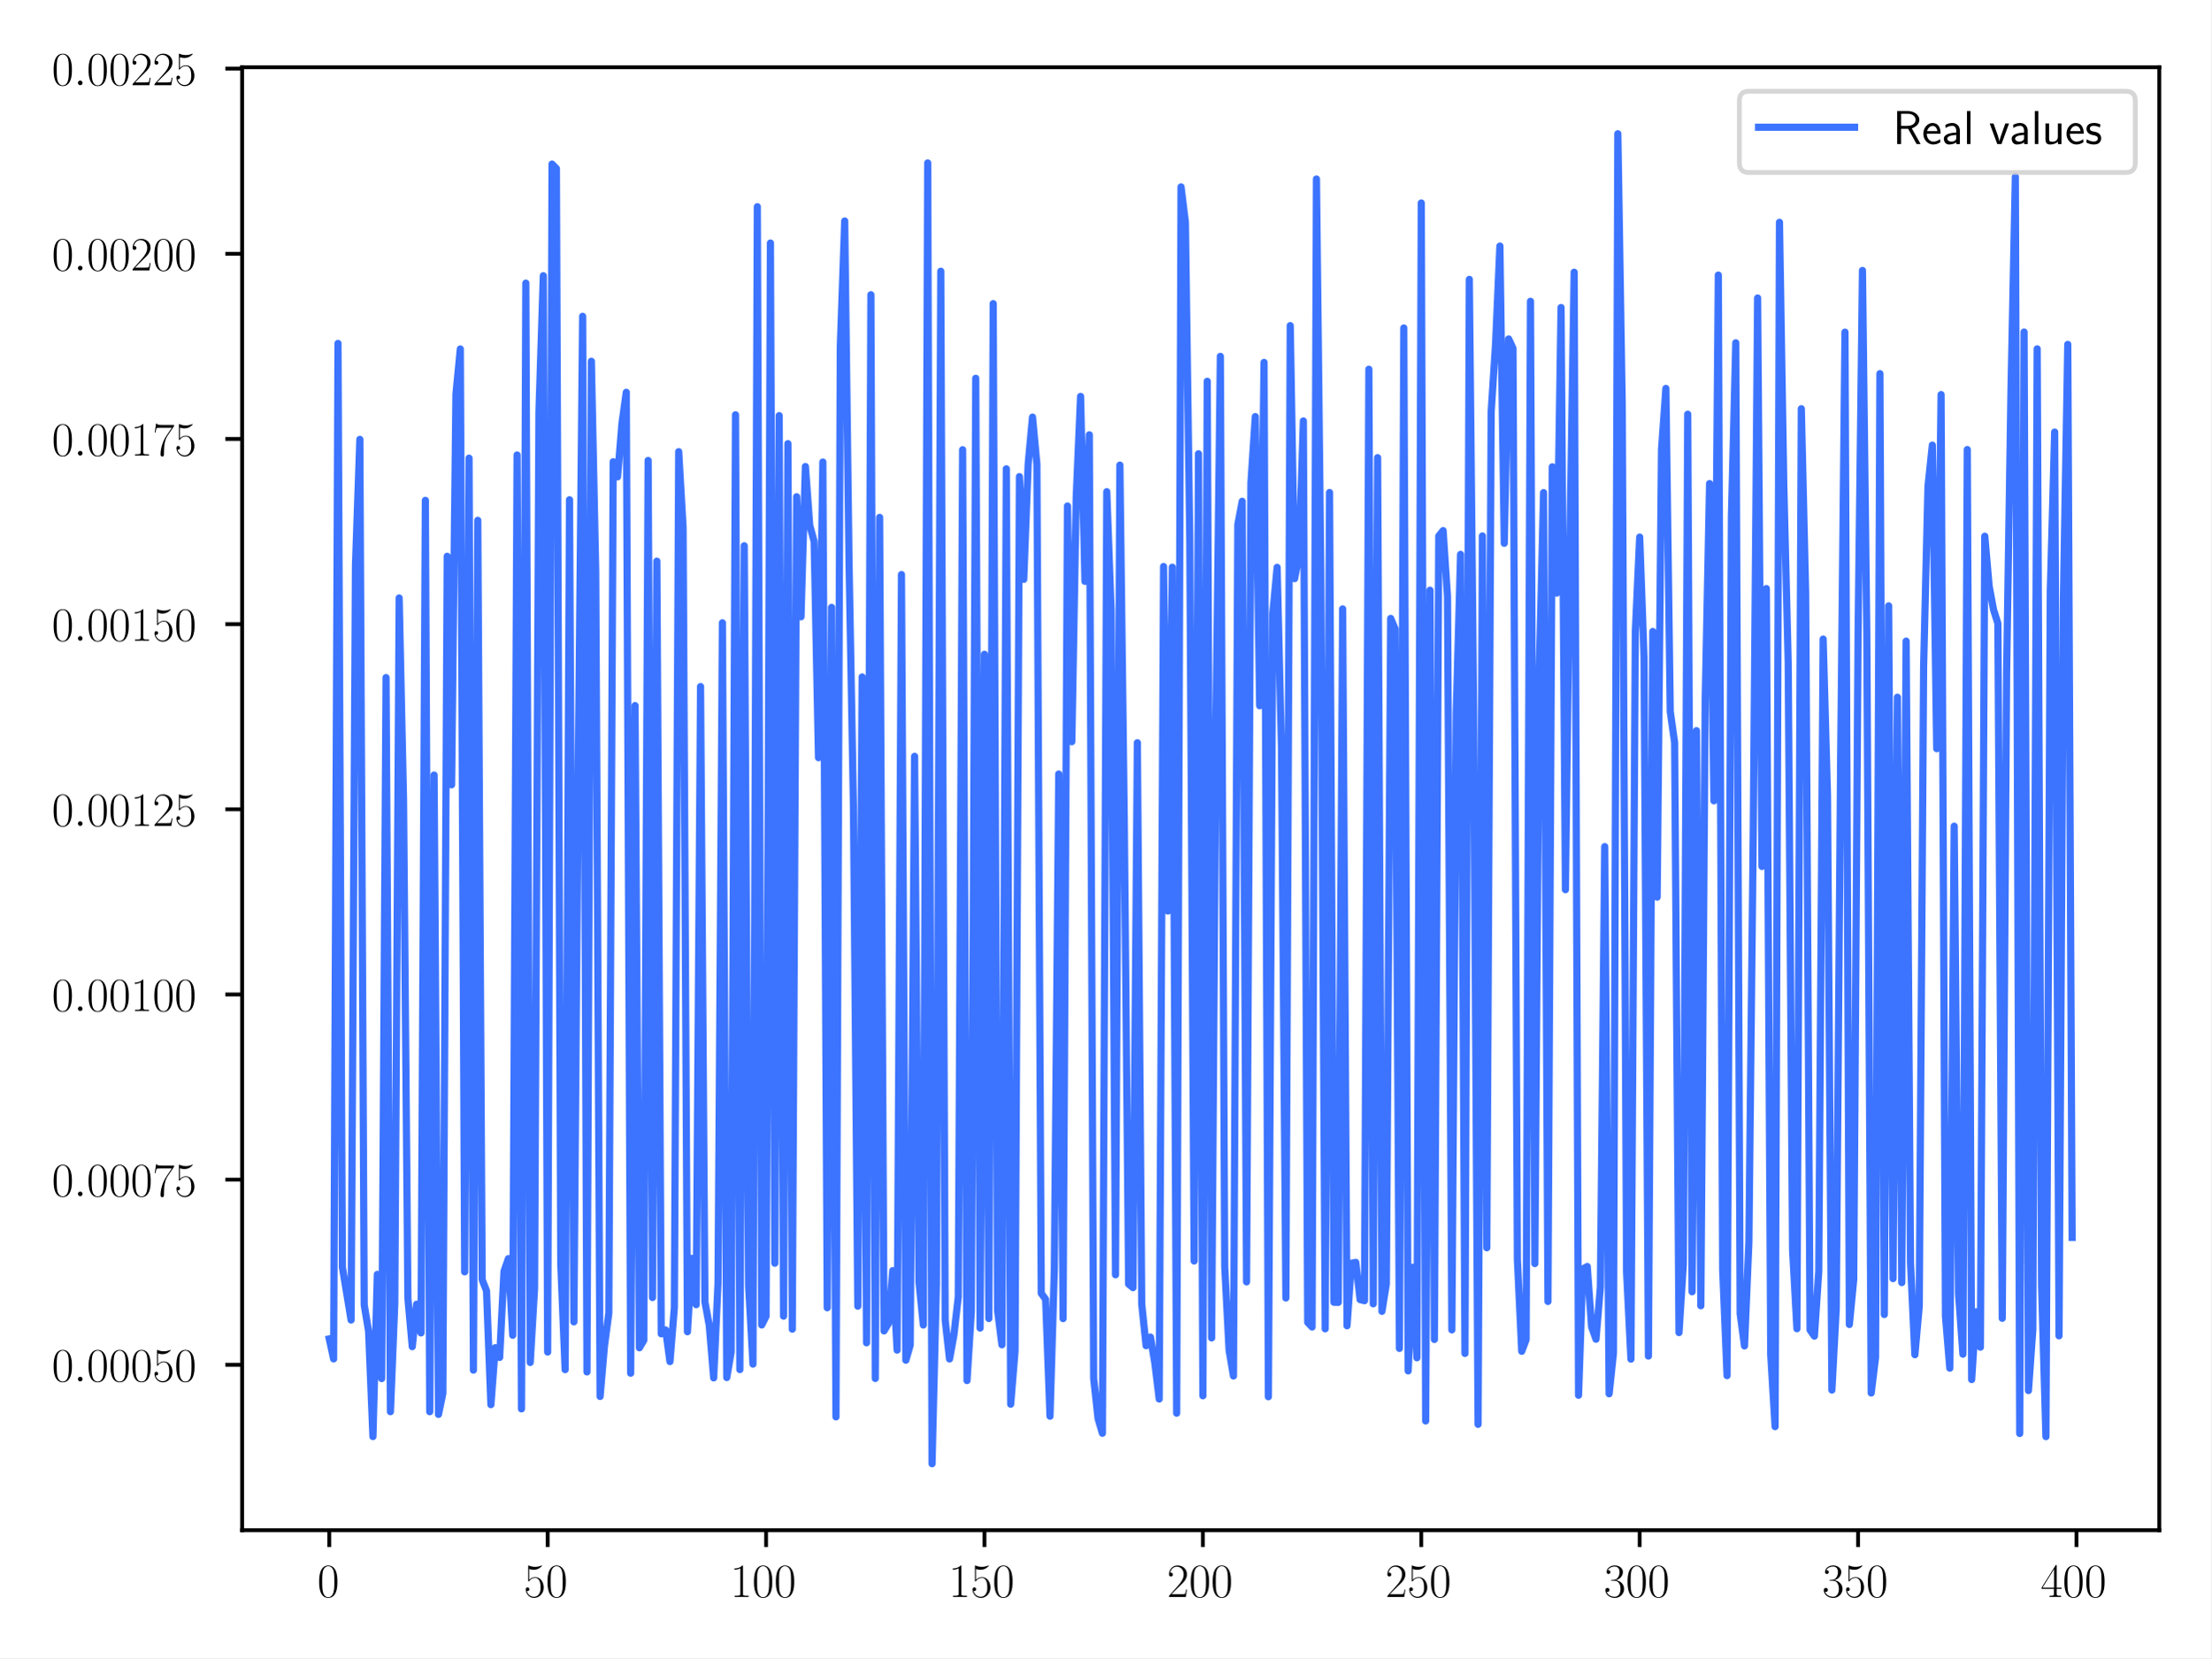
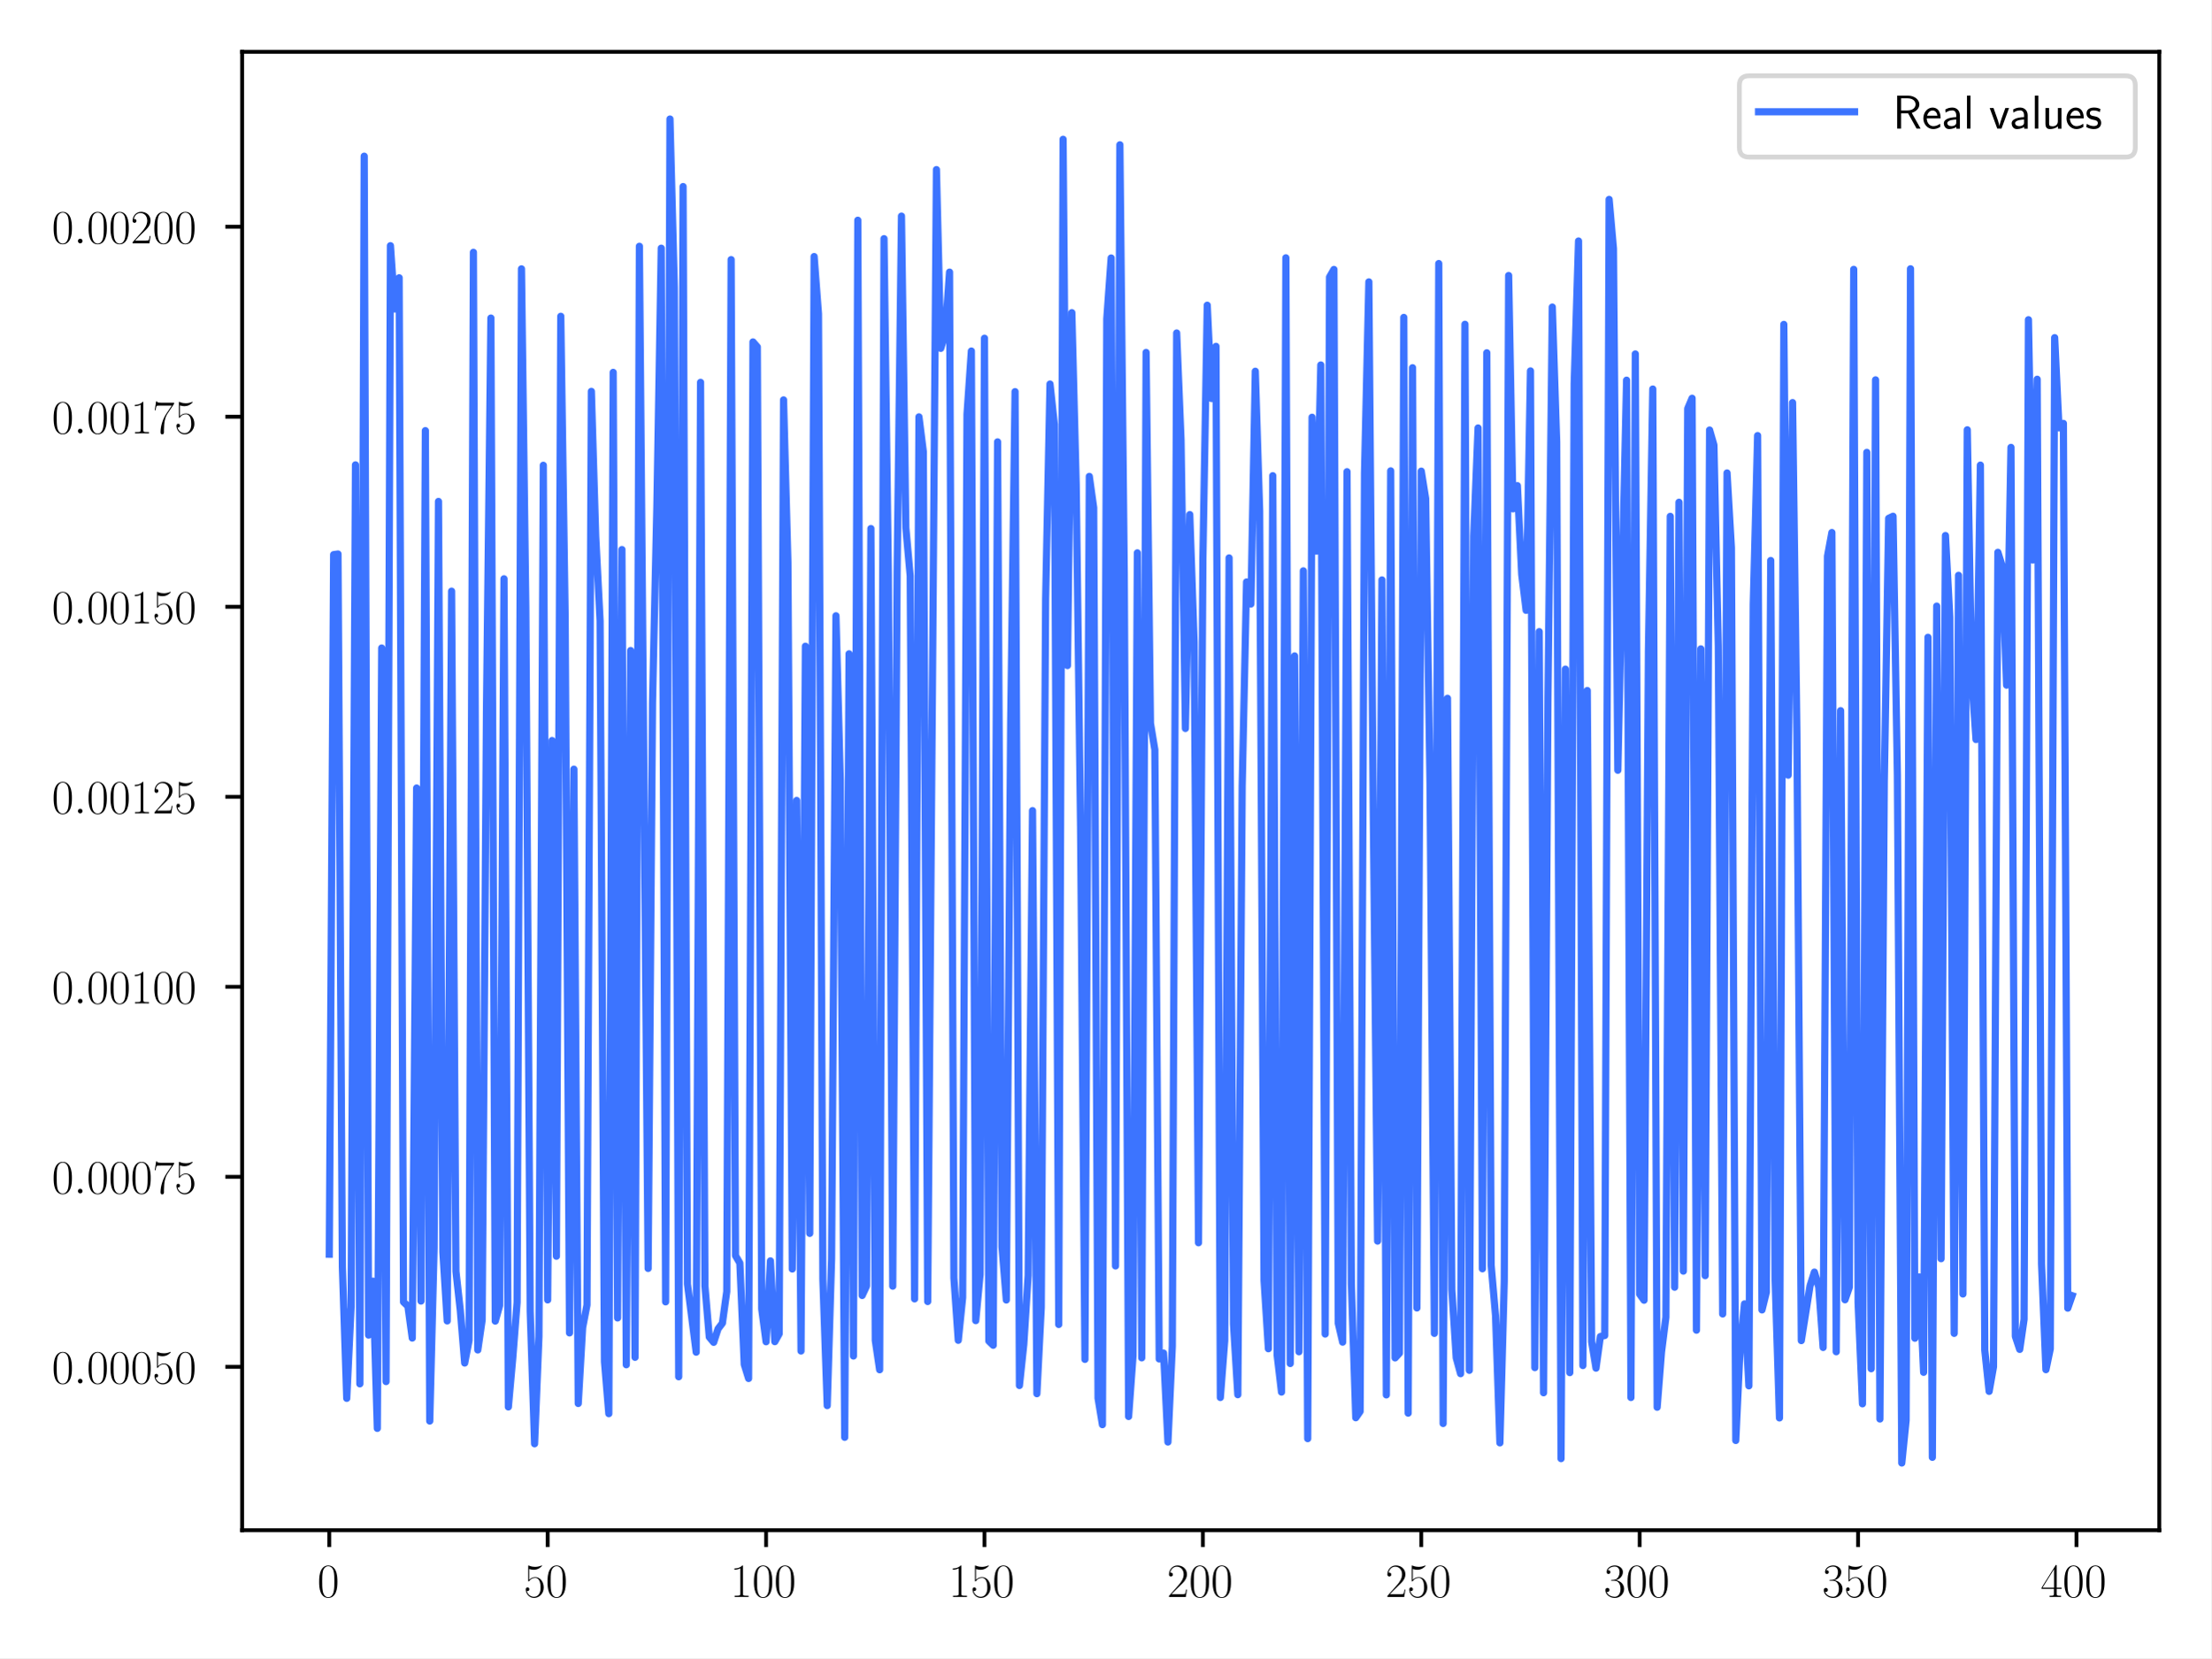
<svg xmlns="http://www.w3.org/2000/svg" xmlns:xlink="http://www.w3.org/1999/xlink" width="460.8pt" height="345.6pt" viewBox="0 0 460.8 345.6" version="1.1">
  <defs>
    <style type="text/css">*{stroke-linejoin: round; stroke-linecap: butt}</style>
  </defs>
  <g id="figure_1">
    <g id="patch_1">
      <path d="M 0 345.6  L 460.8 345.6  L 460.8 0  L 0 0  z " style="fill: #ffffff" />
    </g>
    <g id="axes_1">
      <g id="patch_2">
-         <path d="M 50.455 318.944  L 450 318.944  L 450 14.015  L 50.455 14.015  z " style="fill: #ffffff" />
+         <path d="M 50.455 318.944  L 450 318.944  L 450 10.8  L 50.455 10.8  z " style="fill: #ffffff" />
      </g>
      <g id="matplotlib.axis_1">
        <g id="xtick_1">
          <g id="line2d_1">
            <defs>
-               <path id="mb3e96d7e43" d="M 0 0  L 0 3.5  " style="stroke: #000000; stroke-width: 0.8" />
+               <path id="m84af740e2d" d="M 0 0  L 0 3.5  " style="stroke: #000000; stroke-width: 0.8" />
            </defs>
            <g>
-               <use xlink:href="#mb3e96d7e43" x="68.617" y="318.944" style="stroke: #000000; stroke-width: 0.8" />
+               <use xlink:href="#m84af740e2d" x="68.617" y="318.944" style="stroke: #000000; stroke-width: 0.8" />
            </g>
          </g>
          <g id="text_1">
            <g transform="translate(66.12587 332.8628)scale(0.1 -0.1)">
              <defs>
                <path id="CMR17-30" d="M 2688 2038  C 2688 2430 2682 3099 2413 3613  C 2176 4063 1798 4224 1466 4224  C 1158 4224 768 4082 525 3620  C 269 3137 243 2539 243 2038  C 243 1671 250 1112 448 623  C 723 -39 1216 -128 1466 -128  C 1760 -128 2208 -7 2470 604  C 2662 1048 2688 1568 2688 2038  z M 1466 -26  C 1056 -26 813 328 723 816  C 653 1196 653 1749 653 2109  C 653 2604 653 3015 736 3407  C 858 3954 1216 4121 1466 4121  C 1728 4121 2067 3947 2189 3420  C 2272 3054 2278 2623 2278 2109  C 2278 1691 2278 1176 2202 797  C 2067 96 1690 -26 1466 -26  z " transform="scale(0.015625)" />
              </defs>
              <use xlink:href="#CMR17-30" transform="scale(0.996264)" />
            </g>
          </g>
        </g>
        <g id="xtick_2">
          <g id="line2d_2">
            <g>
-               <use xlink:href="#mb3e96d7e43" x="114.133" y="318.944" style="stroke: #000000; stroke-width: 0.8" />
+               <use xlink:href="#m84af740e2d" x="114.133" y="318.944" style="stroke: #000000; stroke-width: 0.8" />
            </g>
          </g>
          <g id="text_2">
            <g transform="translate(109.1518 332.8628)scale(0.1 -0.1)">
              <defs>
                <path id="CMR17-35" d="M 730 3750  C 794 3724 1056 3641 1325 3641  C 1920 3641 2246 3961 2432 4140  C 2432 4191 2432 4224 2394 4224  C 2387 4224 2374 4224 2323 4198  C 2099 4102 1837 4032 1517 4032  C 1325 4032 1037 4055 723 4191  C 653 4224 640 4224 634 4224  C 602 4224 595 4217 595 4090  L 595 2231  C 595 2113 595 2080 659 2080  C 691 2080 704 2093 736 2139  C 941 2435 1222 2560 1542 2560  C 1766 2560 2246 2415 2246 1293  C 2246 1087 2246 716 2054 422  C 1894 159 1645 25 1370 25  C 947 25 518 319 403 812  C 429 806 480 793 506 793  C 589 793 749 838 749 1036  C 749 1209 627 1280 506 1280  C 358 1280 262 1190 262 1011  C 262 454 704 -128 1382 -128  C 2042 -128 2669 441 2669 1267  C 2669 2054 2170 2662 1549 2662  C 1222 2662 947 2540 730 2304  L 730 3750  z " transform="scale(0.015625)" />
              </defs>
              <use xlink:href="#CMR17-35" transform="scale(0.996264)" />
              <use xlink:href="#CMR17-30" transform="translate(45.69048 0)scale(0.996264)" />
            </g>
          </g>
        </g>
        <g id="xtick_3">
          <g id="line2d_3">
            <g>
-               <use xlink:href="#mb3e96d7e43" x="159.65" y="318.944" style="stroke: #000000; stroke-width: 0.8" />
+               <use xlink:href="#m84af740e2d" x="159.65" y="318.944" style="stroke: #000000; stroke-width: 0.8" />
            </g>
          </g>
          <g id="text_3">
            <g transform="translate(152.1777 332.8628)scale(0.1 -0.1)">
              <defs>
                <path id="CMR17-31" d="M 1702 4083  C 1702 4217 1696 4224 1606 4224  C 1357 3927 979 3833 621 3820  C 602 3820 570 3820 563 3808  C 557 3795 557 3782 557 3648  C 755 3648 1088 3686 1344 3839  L 1344 467  C 1344 243 1331 166 781 166  L 589 166  L 589 0  C 896 6 1216 12 1523 12  C 1830 12 2150 6 2458 0  L 2458 166  L 2266 166  C 1715 166 1702 236 1702 467  L 1702 4083  z " transform="scale(0.015625)" />
              </defs>
              <use xlink:href="#CMR17-31" transform="scale(0.996264)" />
              <use xlink:href="#CMR17-30" transform="translate(45.69048 0)scale(0.996264)" />
              <use xlink:href="#CMR17-30" transform="translate(91.38095 0)scale(0.996264)" />
            </g>
          </g>
        </g>
        <g id="xtick_4">
          <g id="line2d_4">
            <g>
-               <use xlink:href="#mb3e96d7e43" x="205.166" y="318.944" style="stroke: #000000; stroke-width: 0.8" />
+               <use xlink:href="#m84af740e2d" x="205.166" y="318.944" style="stroke: #000000; stroke-width: 0.8" />
            </g>
          </g>
          <g id="text_4">
            <g transform="translate(197.6943 332.8628)scale(0.1 -0.1)">
              <use xlink:href="#CMR17-31" transform="scale(0.996264)" />
              <use xlink:href="#CMR17-35" transform="translate(45.69048 0)scale(0.996264)" />
              <use xlink:href="#CMR17-30" transform="translate(91.38095 0)scale(0.996264)" />
            </g>
          </g>
        </g>
        <g id="xtick_5">
          <g id="line2d_5">
            <g>
-               <use xlink:href="#mb3e96d7e43" x="250.683" y="318.944" style="stroke: #000000; stroke-width: 0.8" />
+               <use xlink:href="#m84af740e2d" x="250.683" y="318.944" style="stroke: #000000; stroke-width: 0.8" />
            </g>
          </g>
          <g id="text_5">
            <g transform="translate(243.2109 332.8628)scale(0.1 -0.1)">
              <defs>
                <path id="CMR17-32" d="M 2669 990  L 2554 990  C 2490 537 2438 460 2413 422  C 2381 371 1920 371 1830 371  L 602 371  C 832 620 1280 1073 1824 1596  C 2214 1966 2669 2400 2669 3033  C 2669 3788 2067 4224 1395 4224  C 691 4224 262 3603 262 3027  C 262 2777 448 2745 525 2745  C 589 2745 781 2783 781 3007  C 781 3206 614 3264 525 3264  C 486 3264 448 3257 422 3244  C 544 3788 915 4057 1306 4057  C 1862 4057 2227 3616 2227 3033  C 2227 2477 1901 1998 1536 1583  L 262 147  L 262 0  L 2515 0  L 2669 990  z " transform="scale(0.015625)" />
              </defs>
              <use xlink:href="#CMR17-32" transform="scale(0.996264)" />
              <use xlink:href="#CMR17-30" transform="translate(45.69048 0)scale(0.996264)" />
              <use xlink:href="#CMR17-30" transform="translate(91.38095 0)scale(0.996264)" />
            </g>
          </g>
        </g>
        <g id="xtick_6">
          <g id="line2d_6">
            <g>
-               <use xlink:href="#mb3e96d7e43" x="296.199" y="318.944" style="stroke: #000000; stroke-width: 0.8" />
+               <use xlink:href="#m84af740e2d" x="296.199" y="318.944" style="stroke: #000000; stroke-width: 0.8" />
            </g>
          </g>
          <g id="text_6">
            <g transform="translate(288.7275 332.8628)scale(0.1 -0.1)">
              <use xlink:href="#CMR17-32" transform="scale(0.996264)" />
              <use xlink:href="#CMR17-35" transform="translate(45.69048 0)scale(0.996264)" />
              <use xlink:href="#CMR17-30" transform="translate(91.38095 0)scale(0.996264)" />
            </g>
          </g>
        </g>
        <g id="xtick_7">
          <g id="line2d_7">
            <g>
-               <use xlink:href="#mb3e96d7e43" x="341.716" y="318.944" style="stroke: #000000; stroke-width: 0.8" />
+               <use xlink:href="#m84af740e2d" x="341.716" y="318.944" style="stroke: #000000; stroke-width: 0.8" />
            </g>
          </g>
          <g id="text_7">
            <g transform="translate(334.244 332.8628)scale(0.1 -0.1)">
              <defs>
                <path id="CMR17-33" d="M 1414 2176  C 1984 2176 2234 1673 2234 1094  C 2234 322 1824 25 1453 25  C 1114 25 563 193 390 691  C 422 678 454 678 486 678  C 640 678 755 780 755 947  C 755 1132 614 1216 486 1216  C 378 1216 211 1164 211 927  C 211 335 787 -128 1466 -128  C 2176 -128 2720 432 2720 1087  C 2720 1718 2208 2176 1600 2246  C 2086 2347 2554 2776 2554 3353  C 2554 3856 2048 4224 1472 4224  C 890 4224 378 3862 378 3347  C 378 3123 544 3084 627 3084  C 762 3084 877 3167 877 3334  C 877 3500 762 3584 627 3584  C 602 3584 570 3584 544 3571  C 730 3999 1235 4076 1459 4076  C 1683 4076 2106 3966 2106 3347  C 2106 3167 2080 2851 1862 2574  C 1670 2329 1453 2316 1242 2297  C 1210 2297 1062 2284 1037 2284  C 992 2278 966 2272 966 2227  C 966 2182 973 2176 1101 2176  L 1414 2176  z " transform="scale(0.015625)" />
              </defs>
              <use xlink:href="#CMR17-33" transform="scale(0.996264)" />
              <use xlink:href="#CMR17-30" transform="translate(45.69048 0)scale(0.996264)" />
              <use xlink:href="#CMR17-30" transform="translate(91.38095 0)scale(0.996264)" />
            </g>
          </g>
        </g>
        <g id="xtick_8">
          <g id="line2d_8">
            <g>
-               <use xlink:href="#mb3e96d7e43" x="387.233" y="318.944" style="stroke: #000000; stroke-width: 0.8" />
+               <use xlink:href="#m84af740e2d" x="387.233" y="318.944" style="stroke: #000000; stroke-width: 0.8" />
            </g>
          </g>
          <g id="text_8">
            <g transform="translate(379.7606 332.8628)scale(0.1 -0.1)">
              <use xlink:href="#CMR17-33" transform="scale(0.996264)" />
              <use xlink:href="#CMR17-35" transform="translate(45.69048 0)scale(0.996264)" />
              <use xlink:href="#CMR17-30" transform="translate(91.38095 0)scale(0.996264)" />
            </g>
          </g>
        </g>
        <g id="xtick_9">
          <g id="line2d_9">
            <g>
-               <use xlink:href="#mb3e96d7e43" x="432.749" y="318.944" style="stroke: #000000; stroke-width: 0.8" />
+               <use xlink:href="#m84af740e2d" x="432.749" y="318.944" style="stroke: #000000; stroke-width: 0.8" />
            </g>
          </g>
          <g id="text_9">
            <g transform="translate(425.2772 332.8628)scale(0.1 -0.1)">
              <defs>
                <path id="CMR17-34" d="M 2150 4147  C 2150 4281 2144 4288 2029 4288  L 128 1254  L 128 1088  L 1779 1088  L 1779 460  C 1779 230 1766 166 1318 166  L 1197 166  L 1197 0  C 1402 12 1747 12 1965 12  C 2182 12 2528 12 2733 0  L 2733 166  L 2611 166  C 2163 166 2150 230 2150 460  L 2150 1088  L 2803 1088  L 2803 1254  L 2150 1254  L 2150 4147  z M 1798 3723  L 1798 1254  L 256 1254  L 1798 3723  z " transform="scale(0.015625)" />
              </defs>
              <use xlink:href="#CMR17-34" transform="scale(0.996264)" />
              <use xlink:href="#CMR17-30" transform="translate(45.69048 0)scale(0.996264)" />
              <use xlink:href="#CMR17-30" transform="translate(91.38095 0)scale(0.996264)" />
            </g>
          </g>
        </g>
      </g>
      <g id="matplotlib.axis_2">
        <g id="ytick_1">
          <g id="line2d_10">
            <defs>
-               <path id="md0358d1495" d="M 0 0  L -3.5 0  " style="stroke: #000000; stroke-width: 0.8" />
+               <path id="m6521557089" d="M 0 0  L -3.5 0  " style="stroke: #000000; stroke-width: 0.8" />
            </defs>
            <g>
-               <use xlink:href="#md0358d1495" x="50.455" y="284.472" style="stroke: #000000; stroke-width: 0.8" />
+               <use xlink:href="#m6521557089" x="50.455" y="284.896" style="stroke: #000000; stroke-width: 0.8" />
            </g>
          </g>
          <g id="text_10">
-             <g transform="translate(10.8 287.9308)scale(0.1 -0.1)">
+             <g transform="translate(10.8 288.3549)scale(0.1 -0.1)">
              <defs>
                <path id="CMMI12-3a" d="M 1178 307  C 1178 492 1024 620 870 620  C 685 620 557 467 557 313  C 557 128 710 0 864 0  C 1050 0 1178 153 1178 307  z " transform="scale(0.015625)" />
              </defs>
              <use xlink:href="#CMR17-30" transform="scale(0.996264)" />
              <use xlink:href="#CMMI12-3a" transform="translate(45.69048 0)scale(0.996264)" />
              <use xlink:href="#CMR17-30" transform="translate(72.78765 0)scale(0.996264)" />
              <use xlink:href="#CMR17-30" transform="translate(118.4781 0)scale(0.996264)" />
              <use xlink:href="#CMR17-30" transform="translate(164.1686 0)scale(0.996264)" />
              <use xlink:href="#CMR17-35" transform="translate(209.8591 0)scale(0.996264)" />
              <use xlink:href="#CMR17-30" transform="translate(255.5496 0)scale(0.996264)" />
            </g>
          </g>
        </g>
        <g id="ytick_2">
          <g id="line2d_11">
            <g>
-               <use xlink:href="#md0358d1495" x="50.455" y="245.875" style="stroke: #000000; stroke-width: 0.8" />
+               <use xlink:href="#m6521557089" x="50.455" y="245.289" style="stroke: #000000; stroke-width: 0.8" />
            </g>
          </g>
          <g id="text_11">
-             <g transform="translate(10.8 249.3342)scale(0.1 -0.1)">
+             <g transform="translate(10.8 248.748)scale(0.1 -0.1)">
              <defs>
                <path id="CMR17-37" d="M 2886 3955  L 2886 4096  L 1382 4096  C 634 4096 621 4166 595 4288  L 480 4288  L 294 3104  L 410 3104  C 429 3226 474 3552 550 3673  C 589 3724 1062 3724 1171 3724  L 2579 3724  L 1869 2670  C 1395 1961 1069 1003 1069 166  C 1069 89 1069 -128 1299 -128  C 1530 -128 1530 89 1530 172  L 1530 466  C 1530 1514 1709 2204 2003 2644  L 2886 3955  z " transform="scale(0.015625)" />
              </defs>
              <use xlink:href="#CMR17-30" transform="scale(0.996264)" />
              <use xlink:href="#CMMI12-3a" transform="translate(45.69048 0)scale(0.996264)" />
              <use xlink:href="#CMR17-30" transform="translate(72.78765 0)scale(0.996264)" />
              <use xlink:href="#CMR17-30" transform="translate(118.4781 0)scale(0.996264)" />
              <use xlink:href="#CMR17-30" transform="translate(164.1686 0)scale(0.996264)" />
              <use xlink:href="#CMR17-37" transform="translate(209.8591 0)scale(0.996264)" />
              <use xlink:href="#CMR17-35" transform="translate(255.5496 0)scale(0.996264)" />
            </g>
          </g>
        </g>
        <g id="ytick_3">
          <g id="line2d_12">
            <g>
-               <use xlink:href="#md0358d1495" x="50.455" y="207.278" style="stroke: #000000; stroke-width: 0.8" />
+               <use xlink:href="#m6521557089" x="50.455" y="205.682" style="stroke: #000000; stroke-width: 0.8" />
            </g>
          </g>
          <g id="text_12">
-             <g transform="translate(10.8 210.7375)scale(0.1 -0.1)">
+             <g transform="translate(10.8 209.1411)scale(0.1 -0.1)">
              <use xlink:href="#CMR17-30" transform="scale(0.996264)" />
              <use xlink:href="#CMMI12-3a" transform="translate(45.69048 0)scale(0.996264)" />
              <use xlink:href="#CMR17-30" transform="translate(72.78765 0)scale(0.996264)" />
              <use xlink:href="#CMR17-30" transform="translate(118.4781 0)scale(0.996264)" />
              <use xlink:href="#CMR17-31" transform="translate(164.1686 0)scale(0.996264)" />
              <use xlink:href="#CMR17-30" transform="translate(209.8591 0)scale(0.996264)" />
              <use xlink:href="#CMR17-30" transform="translate(255.5496 0)scale(0.996264)" />
            </g>
          </g>
        </g>
        <g id="ytick_4">
          <g id="line2d_13">
            <g>
-               <use xlink:href="#md0358d1495" x="50.455" y="168.682" style="stroke: #000000; stroke-width: 0.8" />
+               <use xlink:href="#m6521557089" x="50.455" y="166.075" style="stroke: #000000; stroke-width: 0.8" />
            </g>
          </g>
          <g id="text_13">
-             <g transform="translate(10.8 172.1408)scale(0.1 -0.1)">
+             <g transform="translate(10.8 169.5342)scale(0.1 -0.1)">
              <use xlink:href="#CMR17-30" transform="scale(0.996264)" />
              <use xlink:href="#CMMI12-3a" transform="translate(45.69048 0)scale(0.996264)" />
              <use xlink:href="#CMR17-30" transform="translate(72.78765 0)scale(0.996264)" />
              <use xlink:href="#CMR17-30" transform="translate(118.4781 0)scale(0.996264)" />
              <use xlink:href="#CMR17-31" transform="translate(164.1686 0)scale(0.996264)" />
              <use xlink:href="#CMR17-32" transform="translate(209.8591 0)scale(0.996264)" />
              <use xlink:href="#CMR17-35" transform="translate(255.5496 0)scale(0.996264)" />
            </g>
          </g>
        </g>
        <g id="ytick_5">
          <g id="line2d_14">
            <g>
-               <use xlink:href="#md0358d1495" x="50.455" y="130.085" style="stroke: #000000; stroke-width: 0.8" />
+               <use xlink:href="#m6521557089" x="50.455" y="126.468" style="stroke: #000000; stroke-width: 0.8" />
            </g>
          </g>
          <g id="text_14">
-             <g transform="translate(10.8 133.5441)scale(0.1 -0.1)">
+             <g transform="translate(10.8 129.9273)scale(0.1 -0.1)">
              <use xlink:href="#CMR17-30" transform="scale(0.996264)" />
              <use xlink:href="#CMMI12-3a" transform="translate(45.69048 0)scale(0.996264)" />
              <use xlink:href="#CMR17-30" transform="translate(72.78765 0)scale(0.996264)" />
              <use xlink:href="#CMR17-30" transform="translate(118.4781 0)scale(0.996264)" />
              <use xlink:href="#CMR17-31" transform="translate(164.1686 0)scale(0.996264)" />
              <use xlink:href="#CMR17-35" transform="translate(209.8591 0)scale(0.996264)" />
              <use xlink:href="#CMR17-30" transform="translate(255.5496 0)scale(0.996264)" />
            </g>
          </g>
        </g>
        <g id="ytick_6">
          <g id="line2d_15">
            <g>
-               <use xlink:href="#md0358d1495" x="50.455" y="91.488" style="stroke: #000000; stroke-width: 0.8" />
+               <use xlink:href="#m6521557089" x="50.455" y="86.861" style="stroke: #000000; stroke-width: 0.8" />
            </g>
          </g>
          <g id="text_15">
-             <g transform="translate(10.8 94.94745)scale(0.1 -0.1)">
+             <g transform="translate(10.8 90.32034)scale(0.1 -0.1)">
              <use xlink:href="#CMR17-30" transform="scale(0.996264)" />
              <use xlink:href="#CMMI12-3a" transform="translate(45.69048 0)scale(0.996264)" />
              <use xlink:href="#CMR17-30" transform="translate(72.78765 0)scale(0.996264)" />
              <use xlink:href="#CMR17-30" transform="translate(118.4781 0)scale(0.996264)" />
              <use xlink:href="#CMR17-31" transform="translate(164.1686 0)scale(0.996264)" />
              <use xlink:href="#CMR17-37" transform="translate(209.8591 0)scale(0.996264)" />
              <use xlink:href="#CMR17-35" transform="translate(255.5496 0)scale(0.996264)" />
            </g>
          </g>
        </g>
        <g id="ytick_7">
          <g id="line2d_16">
            <g>
-               <use xlink:href="#md0358d1495" x="50.455" y="52.892" style="stroke: #000000; stroke-width: 0.8" />
+               <use xlink:href="#m6521557089" x="50.455" y="47.254" style="stroke: #000000; stroke-width: 0.8" />
            </g>
          </g>
          <g id="text_16">
-             <g transform="translate(10.8 56.35077)scale(0.1 -0.1)">
+             <g transform="translate(10.8 50.71342)scale(0.1 -0.1)">
              <use xlink:href="#CMR17-30" transform="scale(0.996264)" />
              <use xlink:href="#CMMI12-3a" transform="translate(45.69048 0)scale(0.996264)" />
              <use xlink:href="#CMR17-30" transform="translate(72.78765 0)scale(0.996264)" />
              <use xlink:href="#CMR17-30" transform="translate(118.4781 0)scale(0.996264)" />
              <use xlink:href="#CMR17-32" transform="translate(164.1686 0)scale(0.996264)" />
              <use xlink:href="#CMR17-30" transform="translate(209.8591 0)scale(0.996264)" />
              <use xlink:href="#CMR17-30" transform="translate(255.5496 0)scale(0.996264)" />
            </g>
          </g>
        </g>
-         <g id="ytick_8">
-           <g id="line2d_17">
-             <g>
-               <use xlink:href="#md0358d1495" x="50.455" y="14.295" style="stroke: #000000; stroke-width: 0.8" />
-             </g>
-           </g>
-           <g id="text_17">
-             <g transform="translate(10.8 17.75408)scale(0.1 -0.1)">
-               <use xlink:href="#CMR17-30" transform="scale(0.996264)" />
-               <use xlink:href="#CMMI12-3a" transform="translate(45.69048 0)scale(0.996264)" />
-               <use xlink:href="#CMR17-30" transform="translate(72.78765 0)scale(0.996264)" />
-               <use xlink:href="#CMR17-30" transform="translate(118.4781 0)scale(0.996264)" />
-               <use xlink:href="#CMR17-32" transform="translate(164.1686 0)scale(0.996264)" />
-               <use xlink:href="#CMR17-32" transform="translate(209.8591 0)scale(0.996264)" />
-               <use xlink:href="#CMR17-35" transform="translate(255.5496 0)scale(0.996264)" />
-             </g>
-           </g>
-         </g>
-       </g>
-       <g id="line2d_18">
-         <path d="M 68.617 279.07  L 69.527 283.243  L 70.437 71.576  L 71.348 264.109  L 73.168 275.14  L 74.079 117.736  L 74.989 91.571  L 75.899 271.981  L 76.81 277.454  L 77.72 299.425  L 78.63 265.63  L 79.541 287.342  L 80.451 141.229  L 81.361 294.239  L 82.272 271.68  L 83.182 124.632  L 84.092 166.515  L 85.003 270.602  L 85.913 280.684  L 86.823 271.839  L 87.734 277.827  L 88.644 104.29  L 89.554 294.249  L 90.464 161.538  L 91.375 294.806  L 92.285 290.415  L 93.195 115.947  L 94.106 163.585  L 95.016 82.177  L 95.926 72.732  L 96.837 265.095  L 97.747 95.49  L 98.657 285.581  L 99.568 108.443  L 100.478 266.738  L 101.388 269.054  L 102.299 292.779  L 103.209 280.904  L 104.119 282.931  L 105.03 264.98  L 105.94 262.339  L 106.85 278.313  L 107.761 94.829  L 108.671 293.656  L 109.581 59.005  L 110.492 283.987  L 111.402 268.57  L 112.312 85.856  L 113.223 57.461  L 114.133 281.812  L 115.043 34.196  L 115.954 35.133  L 116.864 263.557  L 117.774 285.48  L 118.685 104.16  L 119.595 275.522  L 120.505 160.382  L 121.416 65.926  L 122.326 285.951  L 123.236 75.29  L 124.147 118.886  L 125.057 291.065  L 125.967 280.534  L 126.878 273.679  L 127.788 96.235  L 128.698 99.39  L 129.609 88.279  L 130.519 81.76  L 131.429 286.224  L 132.34 147.065  L 133.25 280.926  L 134.16 279.37  L 135.071 95.964  L 135.981 270.451  L 136.891 116.956  L 137.802 278.01  L 138.712 277.209  L 139.622 283.799  L 140.533 272.553  L 141.443 94.134  L 142.353 109.964  L 143.264 277.578  L 144.174 262.29  L 145.084 271.942  L 145.995 143.097  L 146.905 271.369  L 147.815 276.294  L 148.726 287.196  L 149.636 267.488  L 150.546 129.811  L 151.457 287.126  L 152.367 281.82  L 153.277 86.45  L 154.188 285.467  L 155.098 113.753  L 156.008 268.004  L 156.919 284.322  L 157.829 43.077  L 158.739 276.168  L 159.65 274.344  L 160.56 50.648  L 161.47 263.297  L 162.381 86.624  L 163.291 274.333  L 164.201 92.462  L 165.112 277.039  L 166.022 103.527  L 166.932 128.563  L 167.843 97.229  L 168.753 109.518  L 169.663 112.855  L 170.574 157.927  L 171.484 96.297  L 172.394 272.587  L 173.305 126.592  L 174.215 295.324  L 175.125 72.113  L 176.036 46.058  L 176.946 117.51  L 177.856 167.979  L 178.767 272.252  L 179.677 141.092  L 180.587 279.887  L 181.498 61.431  L 182.408 287.318  L 183.318 107.838  L 184.229 277.406  L 185.139 275.862  L 186.049 264.842  L 186.96 281.408  L 187.87 119.749  L 188.78 283.514  L 189.691 280.368  L 190.601 157.635  L 191.511 267.218  L 192.422 276.178  L 193.332 33.957  L 194.242 305.084  L 195.153 267.704  L 196.063 56.53  L 196.973 275.105  L 197.884 283.26  L 198.794 278.253  L 199.704 270.312  L 200.615 93.734  L 201.525 287.751  L 202.435 273.288  L 203.346 78.844  L 204.256 276.816  L 205.166 136.372  L 206.077 274.819  L 206.987 63.279  L 207.897 273.186  L 208.808 280.304  L 209.718 97.711  L 210.628 292.679  L 211.539 281.554  L 212.449 99.337  L 213.359 120.758  L 214.27 96.74  L 215.18 86.937  L 216.09 96.758  L 217.001 269.57  L 217.911 270.814  L 218.821 295.186  L 219.732 264.508  L 220.642 161.327  L 221.552 274.843  L 222.463 105.462  L 223.373 154.594  L 224.283 103.699  L 225.194 82.618  L 226.104 121.174  L 227.014 90.62  L 227.925 287.323  L 228.835 295.656  L 229.745 298.743  L 230.656 102.48  L 231.566 127.28  L 232.476 265.709  L 233.387 96.938  L 234.297 170.35  L 235.207 267.647  L 236.118 268.388  L 237.028 154.802  L 237.938 271.83  L 238.849 280.495  L 239.759 278.695  L 240.669 284.103  L 241.58 291.598  L 242.49 118.068  L 243.4 189.888  L 244.311 118.214  L 245.221 294.556  L 246.131 38.955  L 247.042 46.339  L 247.952 112.121  L 248.862 262.836  L 249.773 94.577  L 250.683 290.928  L 251.593 79.465  L 252.504 278.868  L 253.414 150.758  L 254.324 74.273  L 255.235 264.057  L 256.145 281.411  L 257.055 286.804  L 257.966 109.33  L 258.876 104.482  L 259.786 267.189  L 260.697 100.676  L 261.607 86.829  L 262.517 147.094  L 263.428 75.536  L 264.338 291.127  L 265.248 127.897  L 266.159 118.247  L 267.069 156.15  L 267.979 270.545  L 268.89 67.867  L 269.8 120.607  L 270.71 115.83  L 271.621 87.729  L 272.531 275.631  L 273.441 276.594  L 274.351 37.307  L 275.262 118.845  L 276.172 276.973  L 277.082 102.651  L 277.993 271.433  L 278.903 271.46  L 279.813 126.91  L 280.724 276.331  L 281.634 263.309  L 282.544 263.116  L 283.455 270.878  L 284.365 271.112  L 285.275 76.954  L 286.186 271.762  L 287.096 95.382  L 288.006 273.32  L 288.917 267.602  L 289.827 128.893  L 290.737 131.071  L 291.648 281.052  L 292.558 68.35  L 293.468 285.743  L 294.379 264.153  L 295.289 283.008  L 296.199 42.305  L 297.11 296.171  L 298.02 123.009  L 298.93 279.187  L 299.841 111.719  L 300.751 110.597  L 301.661 124.298  L 302.572 277.193  L 303.482 148.589  L 304.392 115.546  L 305.303 282.103  L 306.213 58.23  L 307.123 149.001  L 308.034 296.88  L 308.944 111.702  L 309.854 260.073  L 310.765 85.898  L 311.675 71.769  L 312.585 51.282  L 313.496 113.234  L 314.406 70.643  L 315.316 72.601  L 316.227 262.508  L 317.137 281.656  L 318.047 279.227  L 318.958 62.796  L 319.868 263.368  L 320.778 140.228  L 321.689 102.671  L 322.599 271.27  L 323.509 97.291  L 324.42 123.622  L 325.33 64.091  L 326.24 185.436  L 327.151 114.429  L 328.061 56.738  L 328.971 290.818  L 329.882 264.487  L 330.792 263.982  L 331.702 276.581  L 332.613 279.141  L 333.523 268.299  L 334.433 176.456  L 335.344 290.508  L 336.254 282.047  L 337.164 27.876  L 338.075 83.974  L 338.985 265.126  L 339.895 283.29  L 340.806 131.735  L 341.716 111.936  L 342.626 137.02  L 343.537 282.648  L 344.447 131.62  L 345.357 186.986  L 346.268 93.641  L 347.178 80.954  L 348.088 148.332  L 348.999 154.765  L 349.909 277.75  L 350.819 263.402  L 351.73 86.328  L 352.64 269.248  L 353.55 152.288  L 354.461 272.167  L 355.371 146.012  L 356.281 100.785  L 357.192 166.923  L 358.102 57.329  L 359.012 264.603  L 359.923 286.73  L 360.833 107.682  L 361.743 71.442  L 362.654 273.82  L 363.564 280.537  L 364.474 258.93  L 365.385 173.472  L 366.295 62.108  L 367.205 180.595  L 368.116 122.671  L 369.026 282.329  L 369.936 297.356  L 370.847 46.329  L 371.757 101.26  L 372.667 138.1  L 373.578 260.517  L 374.488 276.954  L 375.398 85.191  L 376.309 123.548  L 377.219 277.201  L 378.129 278.494  L 379.04 264.916  L 379.95 133.2  L 380.86 165.837  L 381.771 289.735  L 382.681 272.757  L 383.591 158.81  L 384.502 69.227  L 385.412 276.069  L 386.322 266.703  L 387.233 131.913  L 388.143 56.366  L 389.053 132.106  L 389.964 290.345  L 390.874 282.911  L 391.784 77.874  L 392.695 273.993  L 393.605 126.277  L 394.515 266.505  L 395.426 145.319  L 396.336 267.341  L 397.246 133.624  L 398.157 263.116  L 399.067 282.366  L 399.977 272.299  L 400.888 139.015  L 401.798 101.379  L 402.708 92.772  L 403.619 156.05  L 404.529 82.245  L 405.439 274.343  L 406.35 285.176  L 407.26 172.199  L 408.17 269.713  L 409.081 282.255  L 409.991 93.698  L 410.901 287.544  L 411.812 273.419  L 412.722 280.794  L 413.632 111.758  L 414.543 122.147  L 415.453 127.055  L 416.363 129.932  L 417.274 274.776  L 418.184 140.325  L 419.094 81.525  L 420.005 36.839  L 420.915 298.786  L 421.825 69.206  L 422.736 289.839  L 423.646 277.094  L 424.556 72.708  L 425.467 267.801  L 426.377 299.44  L 427.287 123.192  L 428.198 90.05  L 429.108 278.431  L 430.018 124.922  L 430.929 71.777  L 431.839 257.924  L 431.839 257.924  " clip-path="url(#p8a4ba9efe6)" style="fill: none; stroke: #3c74ff; stroke-width: 1.5; stroke-linecap: square" />
+       </g>
+       <g id="line2d_17">
+         <path d="M 68.617 261.422  L 69.527 115.602  L 70.437 115.469  L 71.348 264.072  L 72.258 291.464  L 73.168 272.39  L 74.079 96.889  L 74.989 288.443  L 75.899 32.552  L 76.81 278.28  L 77.72 267.032  L 78.63 297.723  L 79.541 135.068  L 80.451 287.967  L 81.361 51.202  L 82.272 64.402  L 83.182 57.891  L 84.092 271.378  L 85.003 272.249  L 85.913 278.899  L 86.823 164.241  L 87.734 271.187  L 88.644 89.753  L 89.554 296.195  L 90.464 260.212  L 91.375 104.512  L 92.285 260.934  L 93.195 275.33  L 94.106 123.21  L 95.016 264.998  L 95.926 273.166  L 96.837 284.099  L 97.747 279.381  L 98.657 52.583  L 99.568 281.378  L 100.478 275.131  L 101.388 147.12  L 102.299 66.29  L 103.209 275.365  L 104.119 272.114  L 105.03 120.635  L 105.94 293.252  L 106.85 283.115  L 107.761 271.451  L 108.671 56.031  L 109.581 126.64  L 110.492 273.315  L 111.402 300.932  L 112.312 278.586  L 113.223 96.973  L 114.133 270.946  L 115.043 154.348  L 115.954 261.84  L 116.864 65.921  L 117.774 128.357  L 118.685 277.821  L 119.595 160.317  L 120.505 292.53  L 121.416 276.705  L 122.326 271.994  L 123.236 81.566  L 124.147 111.804  L 125.057 129.434  L 125.967 283.807  L 126.878 294.657  L 127.788 77.611  L 128.698 274.706  L 129.609 114.539  L 130.519 284.457  L 131.429 135.584  L 132.34 282.908  L 133.25 51.327  L 135.071 264.388  L 135.981 146.44  L 136.891 105.492  L 137.802 51.73  L 138.712 271.348  L 139.622 24.807  L 140.533 59.863  L 141.443 286.967  L 142.353 38.883  L 143.264 267.631  L 145.084 281.843  L 145.995 79.684  L 146.905 268.058  L 147.815 278.683  L 148.726 279.785  L 149.636 276.984  L 150.546 275.784  L 151.457 269.186  L 152.367 54.106  L 153.277 261.714  L 154.188 263.275  L 155.098 284.398  L 156.008 287.32  L 156.919 71.263  L 157.829 72.308  L 158.739 272.826  L 159.65 279.663  L 160.56 262.809  L 161.47 279.642  L 162.381 277.998  L 163.291 83.345  L 164.201 117.169  L 165.112 264.503  L 166.022 166.835  L 166.932 281.597  L 167.843 134.693  L 168.753 257.077  L 169.663 53.471  L 170.574 65.418  L 171.484 266.625  L 172.394 292.977  L 173.305 262.357  L 174.215 128.344  L 175.125 162.57  L 176.036 299.585  L 176.946 136.275  L 177.856 282.64  L 178.767 45.899  L 179.677 270.02  L 180.587 268.052  L 181.498 110.158  L 182.408 279.384  L 183.318 285.505  L 184.229 49.741  L 185.139 119.836  L 186.049 268.079  L 186.96 119.168  L 187.87 45.039  L 188.78 110.037  L 189.691 120.035  L 190.601 270.733  L 191.511 86.888  L 192.422 94.149  L 193.332 271.281  L 195.153 35.347  L 196.063 72.601  L 196.973 69.598  L 197.884 56.712  L 198.794 266.363  L 199.704 279.364  L 200.615 270.476  L 201.525 86.322  L 202.435 73.161  L 203.346 275.267  L 204.256 265.642  L 205.166 70.492  L 206.077 279.513  L 206.987 280.398  L 207.897 92.092  L 208.808 259.859  L 209.718 270.965  L 210.628 150.512  L 211.539 81.623  L 212.449 288.787  L 213.359 280.22  L 214.27 265.795  L 215.18 168.956  L 216.09 290.495  L 217.001 272.511  L 217.911 124.906  L 218.821 80.037  L 219.732 88.462  L 220.642 276.066  L 221.552 29.03  L 222.463 138.724  L 223.373 65.161  L 224.283 101.026  L 225.194 172.408  L 226.104 283.342  L 227.014 99.29  L 227.925 105.821  L 228.835 291.409  L 229.745 296.947  L 230.656 66.428  L 231.566 53.768  L 232.476 263.87  L 233.387 30.176  L 234.297 119.513  L 235.207 295.244  L 236.118 282.642  L 237.028 115.226  L 237.938 283.02  L 238.849 73.453  L 239.759 150.739  L 240.669 156.265  L 241.58 283.254  L 242.49 282.026  L 243.4 300.566  L 244.311 280.595  L 245.221 69.401  L 246.131 91.732  L 247.042 151.832  L 247.952 107.251  L 248.862 133.86  L 249.773 259.033  L 250.683 116.512  L 251.593 63.611  L 252.504 83.067  L 253.414 72.185  L 254.324 291.288  L 255.235 279.426  L 256.145 116.282  L 257.055 275.952  L 257.966 290.699  L 258.876 163.852  L 259.786 121.292  L 260.697 125.892  L 261.607 77.376  L 262.517 106.473  L 263.428 266.877  L 264.338 281.122  L 265.248 99.145  L 266.159 282.447  L 267.069 290.157  L 267.979 53.733  L 268.89 284.206  L 269.8 136.71  L 270.71 281.757  L 271.621 118.978  L 272.531 299.861  L 273.441 86.965  L 274.351 114.878  L 275.262 76.066  L 276.172 278.058  L 277.082 57.751  L 277.993 56.157  L 278.903 275.824  L 279.813 279.748  L 280.724 98.316  L 281.634 267.585  L 282.544 295.5  L 283.455 294.183  L 284.365 98.573  L 285.275 58.747  L 286.186 168.532  L 287.096 258.685  L 288.006 120.872  L 288.917 290.743  L 289.827 98.141  L 290.737 283.032  L 291.648 282.041  L 292.558 66.155  L 293.468 294.55  L 294.379 76.638  L 295.289 272.627  L 296.199 98.199  L 297.11 103.904  L 298.02 163.333  L 298.93 277.921  L 299.841 54.929  L 300.751 296.707  L 301.661 145.541  L 302.572 268.75  L 303.482 283.024  L 304.392 286.324  L 305.303 67.59  L 306.213 285.623  L 307.123 111.722  L 308.034 89.194  L 308.944 264.462  L 309.854 73.526  L 310.765 263.721  L 311.675 274.197  L 312.585 300.746  L 313.496 267.006  L 314.406 57.418  L 315.316 106.066  L 316.227 101.222  L 317.137 119.761  L 318.047 127.213  L 318.958 77.307  L 319.868 285.06  L 320.778 131.649  L 321.689 290.297  L 322.599 145.292  L 323.509 63.996  L 324.42 92.123  L 325.33 304.027  L 326.24 139.465  L 327.151 286.101  L 328.061 80.018  L 328.971 50.231  L 329.882 284.627  L 330.792 143.922  L 331.702 279.661  L 332.613 285.169  L 333.523 278.576  L 334.433 278.365  L 335.344 41.556  L 336.254 51.808  L 337.164 160.546  L 338.985 79.239  L 339.895 291.29  L 340.806 73.766  L 341.716 269.751  L 342.626 271.013  L 343.537 135.632  L 344.447 81.081  L 345.357 293.318  L 346.268 281.786  L 347.178 274.55  L 348.088 107.622  L 348.999 268.3  L 349.909 104.684  L 350.819 264.947  L 351.73 85.158  L 352.64 83.004  L 353.55 277.257  L 354.461 135.243  L 355.371 265.893  L 356.281 89.625  L 357.192 92.762  L 358.102 134.728  L 359.012 273.877  L 359.923 98.574  L 360.833 114.136  L 361.743 300.241  L 362.654 280.836  L 363.564 271.77  L 364.474 288.854  L 365.385 125.94  L 366.295 90.783  L 367.205 273.03  L 368.116 269.355  L 369.026 116.82  L 369.936 266.565  L 370.847 295.542  L 371.757 67.614  L 372.667 161.568  L 373.578 83.909  L 374.488 152.959  L 375.398 279.425  L 377.219 268.015  L 378.129 265.142  L 379.04 268.276  L 379.95 280.855  L 380.86 115.919  L 381.771 110.992  L 382.681 281.753  L 383.591 148.12  L 384.502 270.921  L 385.412 268.312  L 386.322 56.138  L 387.233 271.482  L 388.143 292.6  L 389.053 94.28  L 389.964 285.29  L 390.874 79.172  L 391.784 295.769  L 392.695 163.044  L 393.605 108.034  L 394.515 107.604  L 395.426 161.58  L 396.336 304.938  L 397.246 296.033  L 398.157 56.018  L 399.067 278.935  L 399.977 266.153  L 400.888 286.034  L 401.798 132.824  L 402.708 303.752  L 403.619 126.325  L 404.529 262.358  L 405.439 111.611  L 406.35 128.631  L 407.26 277.916  L 408.17 119.908  L 409.081 269.711  L 409.991 89.577  L 410.901 141.033  L 411.812 154.149  L 412.722 96.939  L 413.632 281.392  L 414.543 290.013  L 415.453 284.881  L 416.363 115.114  L 417.274 118.016  L 418.184 142.812  L 419.094 93.246  L 420.005 278.538  L 420.915 281.257  L 421.825 274.998  L 422.736 66.634  L 423.646 116.731  L 424.556 79.045  L 425.467 263.446  L 426.377 285.485  L 427.287 281.152  L 428.198 70.374  L 429.108 89.165  L 430.018 88.244  L 430.929 272.665  L 431.839 270.061  L 431.839 270.061  " clip-path="url(#pec5ccf3790)" style="fill: none; stroke: #3c74ff; stroke-width: 1.5; stroke-linecap: square" />
      </g>
      <g id="patch_3">
-         <path d="M 50.455 318.944  L 50.455 14.015  " style="fill: none; stroke: #000000; stroke-width: 0.8; stroke-linejoin: miter; stroke-linecap: square" />
+         <path d="M 50.455 318.944  L 50.455 10.8  " style="fill: none; stroke: #000000; stroke-width: 0.8; stroke-linejoin: miter; stroke-linecap: square" />
      </g>
      <g id="patch_4">
-         <path d="M 450 318.944  L 450 14.015  " style="fill: none; stroke: #000000; stroke-width: 0.8; stroke-linejoin: miter; stroke-linecap: square" />
+         <path d="M 450 318.944  L 450 10.8  " style="fill: none; stroke: #000000; stroke-width: 0.8; stroke-linejoin: miter; stroke-linecap: square" />
      </g>
      <g id="patch_5">
        <path d="M 50.455 318.944  L 450 318.944  " style="fill: none; stroke: #000000; stroke-width: 0.8; stroke-linejoin: miter; stroke-linecap: square" />
      </g>
      <g id="patch_6">
-         <path d="M 50.455 14.015  L 450 14.015  " style="fill: none; stroke: #000000; stroke-width: 0.8; stroke-linejoin: miter; stroke-linecap: square" />
+         <path d="M 50.455 10.8  L 450 10.8  " style="fill: none; stroke: #000000; stroke-width: 0.8; stroke-linejoin: miter; stroke-linecap: square" />
      </g>
      <g id="legend_1">
        <g id="patch_7">
-           <path d="M 364.494 35.952  L 443 35.952  Q 445 35.952 445 33.952  L 445 21.015  Q 445 19.015 443 19.015  L 364.494 19.015  Q 362.494 19.015 362.494 21.015  L 362.494 33.952  Q 362.494 35.952 364.494 35.952  z " style="fill: #ffffff; opacity: 0.8; stroke: #cccccc; stroke-linejoin: miter" />
-         </g>
-         <g id="line2d_19">
-           <path d="M 366.494 26.515  L 376.494 26.515  L 386.494 26.515  " style="fill: none; stroke: #3c74ff; stroke-width: 1.5; stroke-linecap: square" />
-         </g>
-         <g id="text_18">
-           <g transform="translate(394.4938 30.01529)scale(0.1 -0.1)">
+           <path d="M 364.494 32.737  L 443 32.737  Q 445 32.737 445 30.737  L 445 17.8  Q 445 15.8 443 15.8  L 364.494 15.8  Q 362.494 15.8 362.494 17.8  L 362.494 30.737  Q 362.494 32.737 364.494 32.737  z " style="fill: #ffffff; opacity: 0.8; stroke: #cccccc; stroke-linejoin: miter" />
+         </g>
+         <g id="line2d_18">
+           <path d="M 366.494 23.3  L 376.494 23.3  L 386.494 23.3  " style="fill: none; stroke: #3c74ff; stroke-width: 1.5; stroke-linecap: square" />
+         </g>
+         <g id="text_17">
+           <g transform="translate(394.4938 26.8)scale(0.1 -0.1)">
            <defs>
              <path id="CMSS17-52" d="M 2522 2099  L 2534 2105  C 3533 2450 3539 3125 3539 3244  C 3539 3838 2925 4416 2003 4416  L 570 4416  L 570 0  L 1094 0  L 1094 2041  L 2035 2041  L 3168 0  L 3706 0  L 2522 2099  z M 1094 2432  L 1094 4057  L 1933 4057  C 2746 4057 3034 3607 3034 3244  C 3034 2907 2778 2432 1933 2432  L 1094 2432  z " transform="scale(0.015625)" />
              <path id="CMSS17-65" d="M 2502 1375  C 2502 1587 2490 2001 2285 2347  C 2061 2713 1696 2816 1421 2816  C 755 2816 192 2184 192 1363  C 192 579 774 -64 1510 -64  C 1798 -64 2150 19 2470 249  C 2470 275 2458 414 2451 421  C 2451 433 2432 629 2432 655  C 2125 408 1773 326 1517 326  C 1107 326 666 667 646 1375  L 2502 1375  z M 698 1728  C 781 2086 1062 2425 1421 2425  C 1517 2425 1965 2412 2080 1728  L 698 1728  z " transform="scale(0.015625)" />
              <path id="CMSS17-61" d="M 2406 1789  C 2406 2399 1978 2816 1402 2816  C 1120 2816 813 2764 461 2559  L 499 2133  C 659 2250 934 2438 1395 2438  C 1722 2438 1920 2185 1920 1782  L 1920 1536  C 896 1504 256 1209 256 711  C 256 452 416 -64 947 -64  C 1043 -64 1562 -52 1933 224  L 1933 -13  L 2406 -13  L 2406 1789  z M 1920 824  C 1920 711 1920 559 1728 446  C 1562 339 1350 326 1261 326  C 941 326 723 503 723 723  C 723 1165 1722 1209 1920 1216  L 1920 824  z " transform="scale(0.015625)" />
              <path id="CMSS17-6c" d="M 947 4416  L 474 4416  L 474 0  L 947 0  L 947 4416  z " transform="scale(0.015625)" />
              <path id="CMSS17-76" d="M 2675 2752  L 2176 2752  L 1747 1555  C 1613 1164 1421 627 1389 352  L 1382 352  C 1370 467 1318 633 1286 748  C 1248 889 1197 1056 1158 1171  L 595 2752  L 83 2752  L 1094 0  L 1664 0  L 2675 2752  z " transform="scale(0.015625)" />
              <path id="CMSS17-75" d="M 2618 2752  L 2131 2752  L 2131 976  C 2131 500 1786 307 1421 307  C 998 307 960 448 960 712  L 960 2752  L 474 2752  L 474 680  C 474 179 646 -64 1088 -64  C 1306 -64 1798 -13 2144 307  L 2144 -13  L 2618 -13  L 2618 2752  z " transform="scale(0.015625)" />
              <path id="CMSS17-73" d="M 2061 2623  C 1683 2803 1389 2816 1197 2816  C 742 2816 198 2655 198 2009  C 198 1363 902 1222 1094 1183  C 1389 1126 1715 1062 1715 742  C 1715 339 1254 339 1171 339  C 915 339 563 409 243 639  L 166 211  C 531 0 883 -64 1178 -64  C 1965 -64 2163 416 2163 780  C 2163 1094 1984 1305 1862 1401  C 1651 1567 1574 1587 1050 1695  C 960 1708 646 1779 646 2067  C 646 2431 1050 2431 1139 2431  C 1555 2431 1811 2303 1984 2207  L 2061 2623  z " transform="scale(0.015625)" />
            </defs>
            <use xlink:href="#CMSS17-52" transform="scale(0.996264)" />
            <use xlink:href="#CMSS17-65" transform="translate(60.41616 0)scale(0.996264)" />
            <use xlink:href="#CMSS17-61" transform="translate(102.055 0)scale(0.996264)" />
            <use xlink:href="#CMSS17-6c" transform="translate(146.9769 0)scale(0.996264)" />
            <use xlink:href="#CMSS17-76" transform="translate(200.3867 0)scale(0.996264)" />
            <use xlink:href="#CMSS17-61" transform="translate(243.3869 0)scale(0.996264)" />
            <use xlink:href="#CMSS17-6c" transform="translate(288.3088 0)scale(0.996264)" />
            <use xlink:href="#CMSS17-75" transform="translate(310.4895 0)scale(0.996264)" />
            <use xlink:href="#CMSS17-65" transform="translate(358.6945 0)scale(0.996264)" />
            <use xlink:href="#CMSS17-73" transform="translate(400.3333 0)scale(0.996264)" />
          </g>
        </g>
      </g>
    </g>
  </g>
  <defs>
-     <clipPath id="p8a4ba9efe6">
-       <rect x="50.455" y="14.015" width="399.545" height="304.929" />
+     <clipPath id="pec5ccf3790">
+       <rect x="50.455" y="10.8" width="399.545" height="308.144" />
    </clipPath>
  </defs>
</svg>
